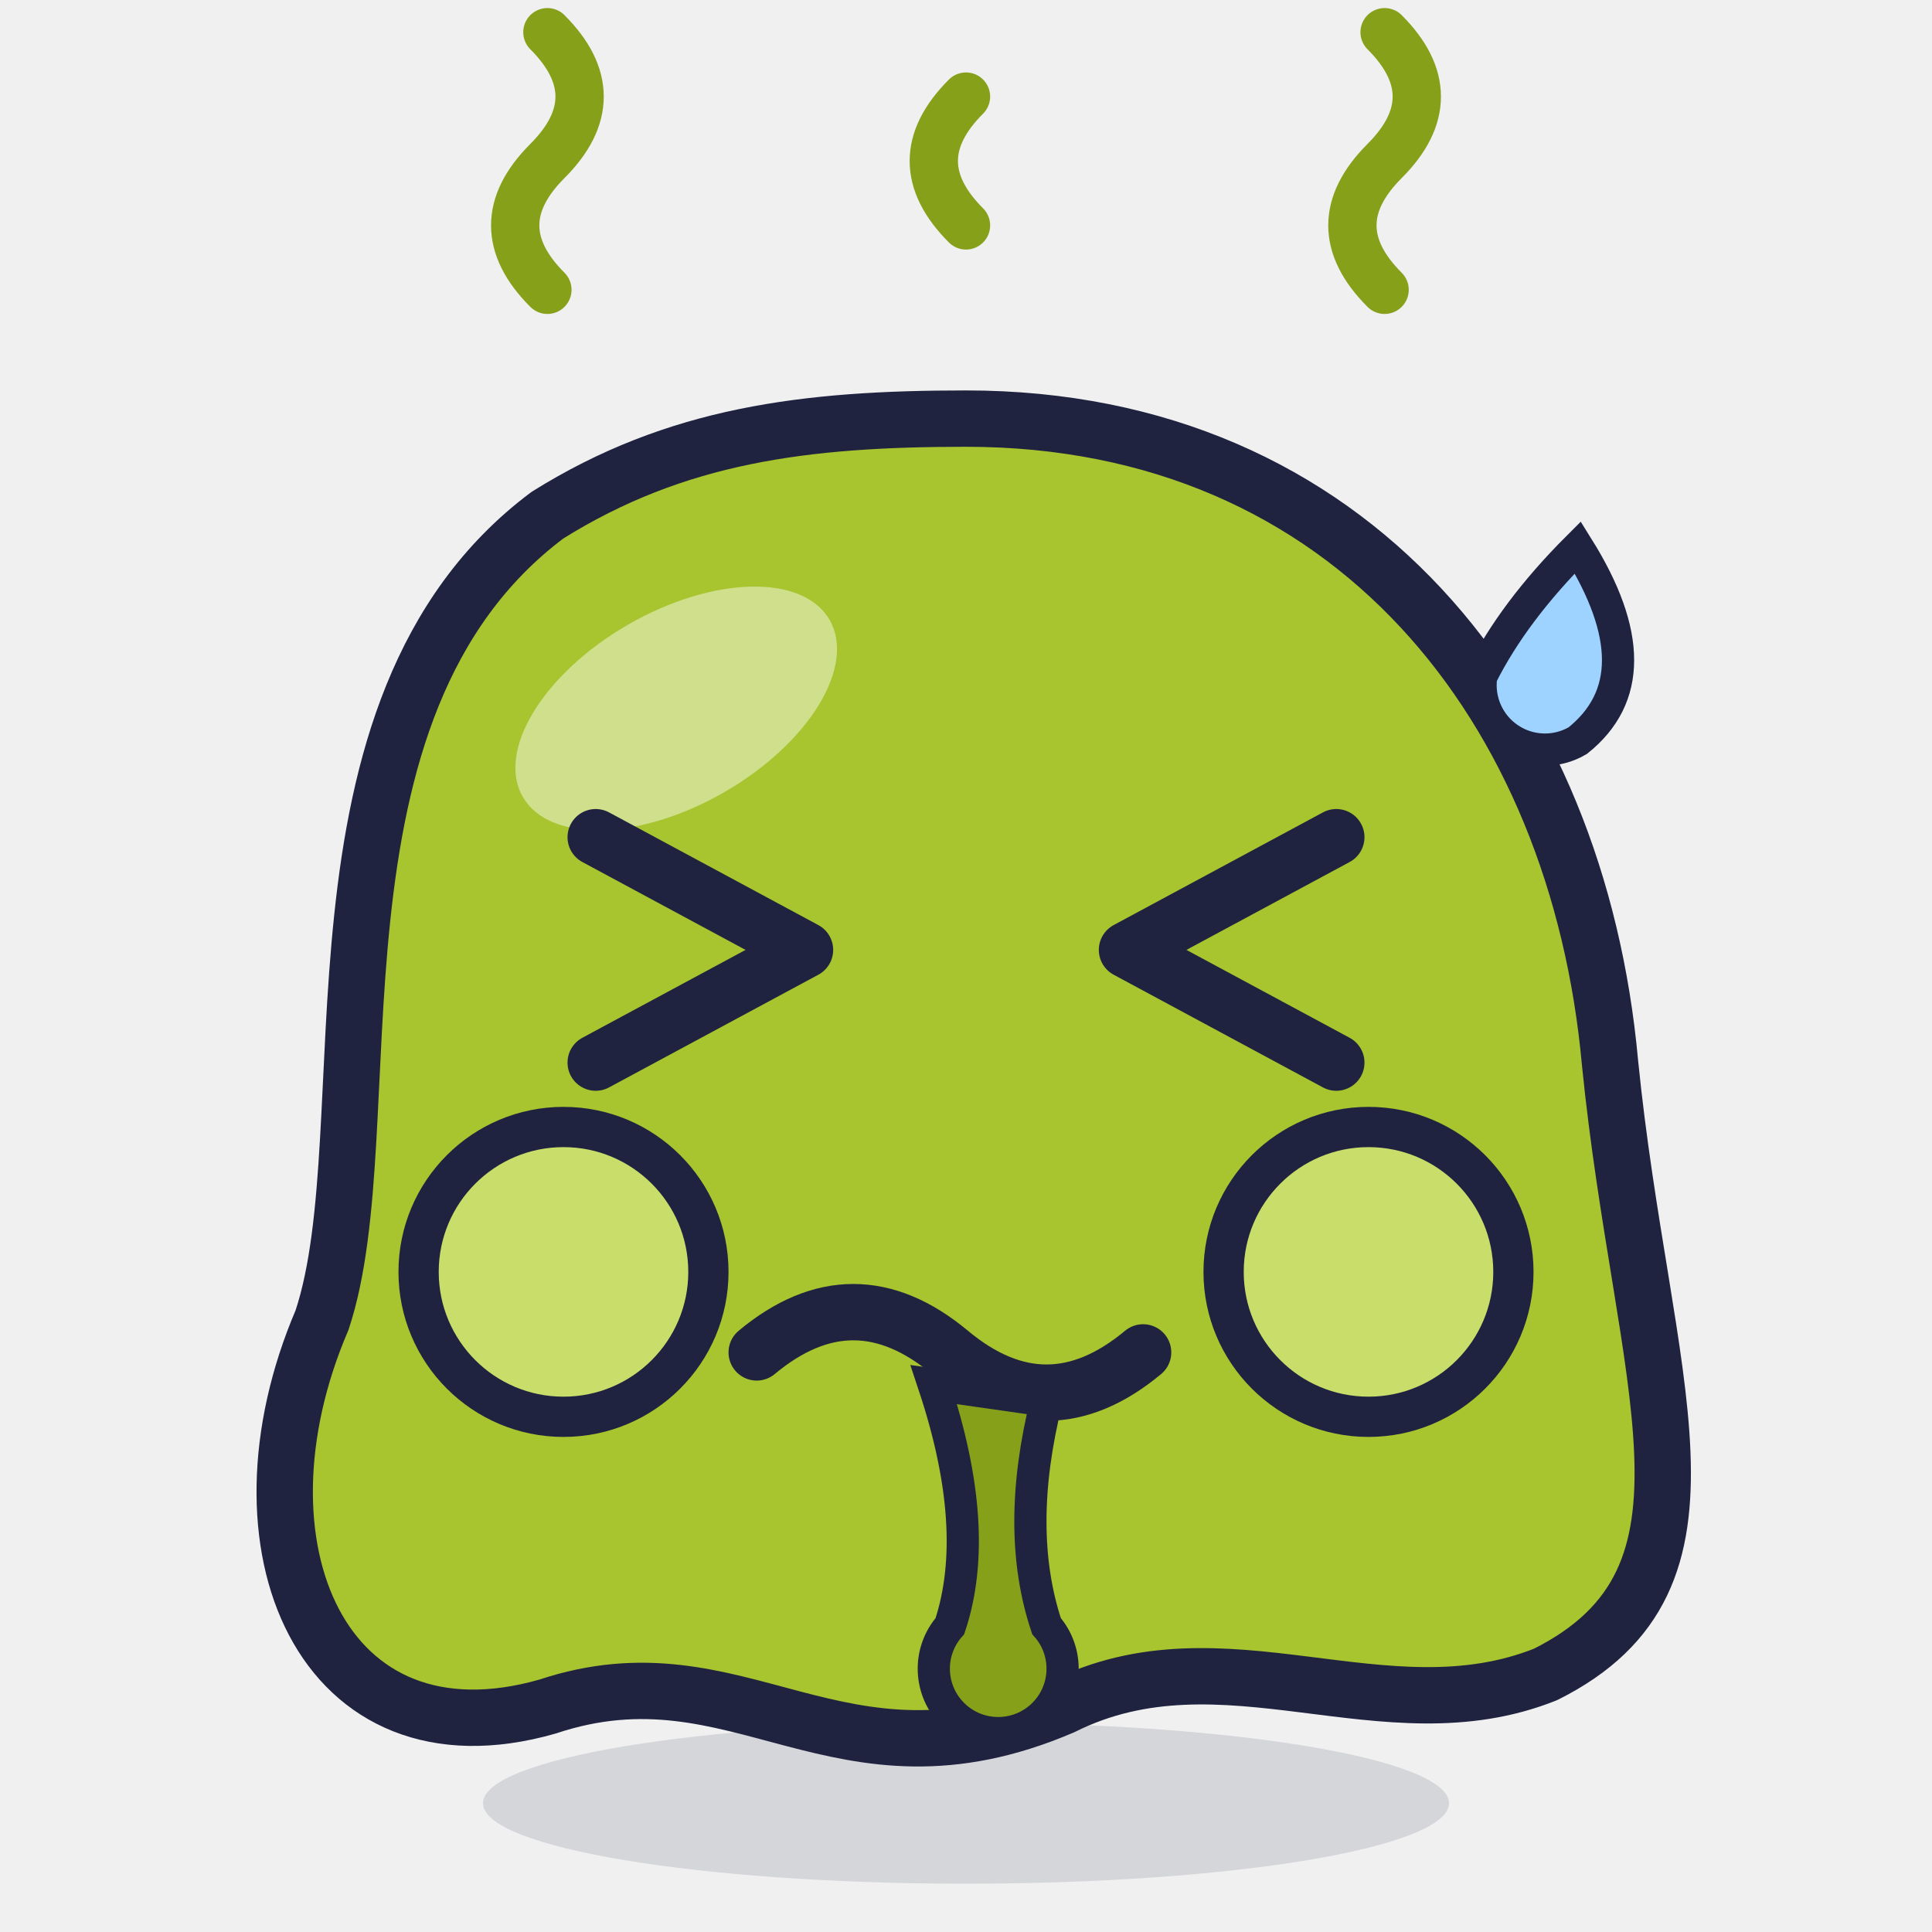
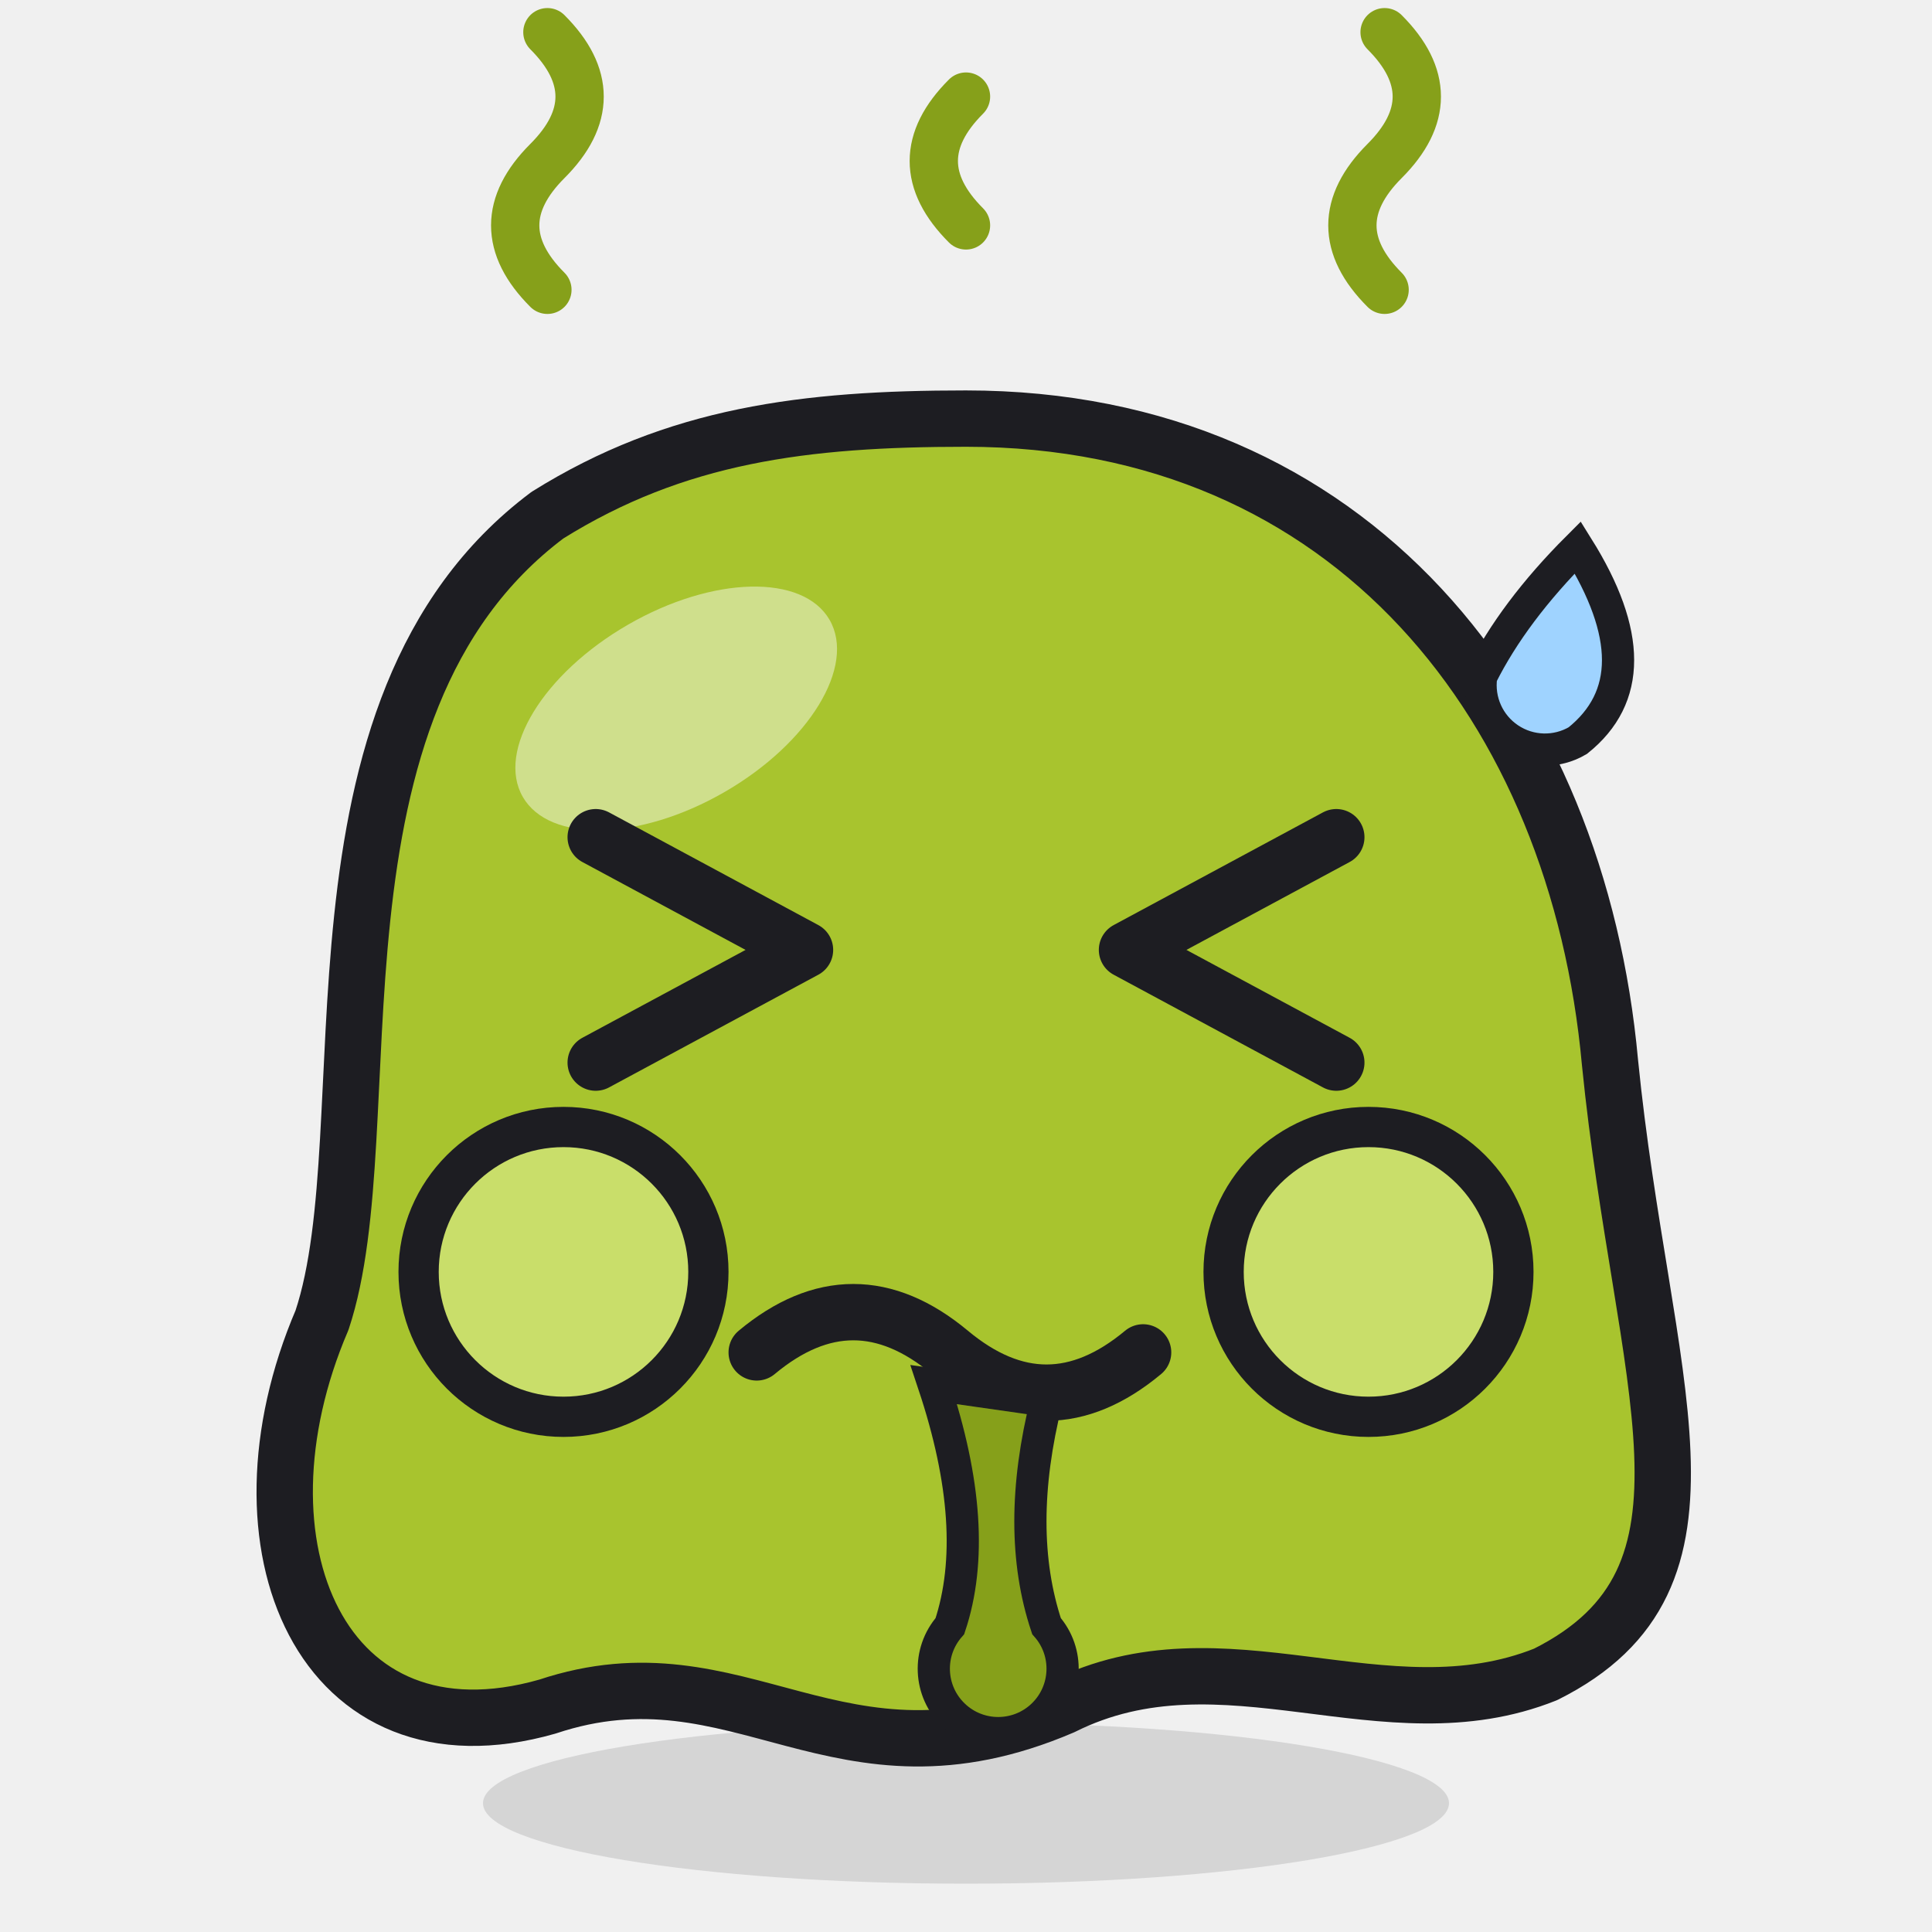
<svg xmlns="http://www.w3.org/2000/svg" viewBox="0 0 120 120">
-   <ellipse cx="60" cy="112" rx="30" ry="5" fill="#1F2340" opacity=".13" />
+   <ellipse cx="60" cy="112" rx="30" ry="5" fill="#1D1D22" opacity=".13" />
  <g class="body">
-     <path d="M60 26C84 26 98 44 100 66C102 86 108 98 96 104C86 108 76 101 66 106C52 112 46 102 34 106C20 110 14 96 20 82C24 70 18 44 34 32C42 27 50 26 60 26Z" fill="#A8C42E" stroke="#1F2340" stroke-width="3.5" stroke-linejoin="round" />
+     <path d="M60 26C84 26 98 44 100 66C102 86 108 98 96 104C86 108 76 101 66 106C52 112 46 102 34 106C20 110 14 96 20 82C24 70 18 44 34 32C42 27 50 26 60 26Z" fill="#A8C42E" stroke="#1D1D22" stroke-width="3.5" stroke-linejoin="round" />
    <ellipse cx="42" cy="44" rx="11" ry="6" fill="#fff" opacity=".45" transform="rotate(-30 42 44)" />
    <g class="eyes">
-       <path d="M37 52L50 59L37 66M83 52L70 59L83 66" fill="none" stroke="#1F2340" stroke-width="3.5" stroke-linecap="round" stroke-linejoin="round" />
+       <path d="M37 52L50 59L37 66M83 52L70 59L83 66" fill="none" stroke="#1D1D22" stroke-width="3.5" stroke-linecap="round" stroke-linejoin="round" />
    </g>
-     <circle cx="35" cy="79" r="9" fill="#C9DE6A" stroke="#1F2340" stroke-width="2.5" />
-     <circle cx="85" cy="79" r="9" fill="#C9DE6A" stroke="#1F2340" stroke-width="2.5" />
-     <path d="M47 84Q53 79 59 84T71 84" fill="none" stroke="#1F2340" stroke-width="3.5" stroke-linecap="round" />
-     <path d="M58 86q3 9 1 15a4 4 0 1 0 6 0q-2-6 0-14z" fill="#86A01A" stroke="#1F2340" stroke-width="2" />
-     <path d="M98 34q5 8 0 12a4 4 0 0 1-6-4q2-4 6-8z" fill="#9FD3FF" stroke="#1F2340" stroke-width="2" />
+     <circle cx="35" cy="79" r="9" fill="#C9DE6A" stroke="#1D1D22" stroke-width="2.5" />
+     <circle cx="85" cy="79" r="9" fill="#C9DE6A" stroke="#1D1D22" stroke-width="2.5" />
+     <path d="M47 84Q53 79 59 84T71 84" fill="none" stroke="#1D1D22" stroke-width="3.5" stroke-linecap="round" />
+     <path d="M58 86q3 9 1 15a4 4 0 1 0 6 0q-2-6 0-14z" fill="#86A01A" stroke="#1D1D22" stroke-width="2" />
+     <path d="M98 34q5 8 0 12a4 4 0 0 1-6-4q2-4 6-8z" fill="#9FD3FF" stroke="#1D1D22" stroke-width="2" />
    <g class="stink" fill="none" stroke="#86A01A" stroke-width="3" stroke-linecap="round">
      <path d="M34 18q-4-4 0-8t0-8" />
      <path d="M60 14q-4-4 0-8" />
      <path d="M86 18q-4-4 0-8t0-8" />
    </g>
  </g>
</svg>
